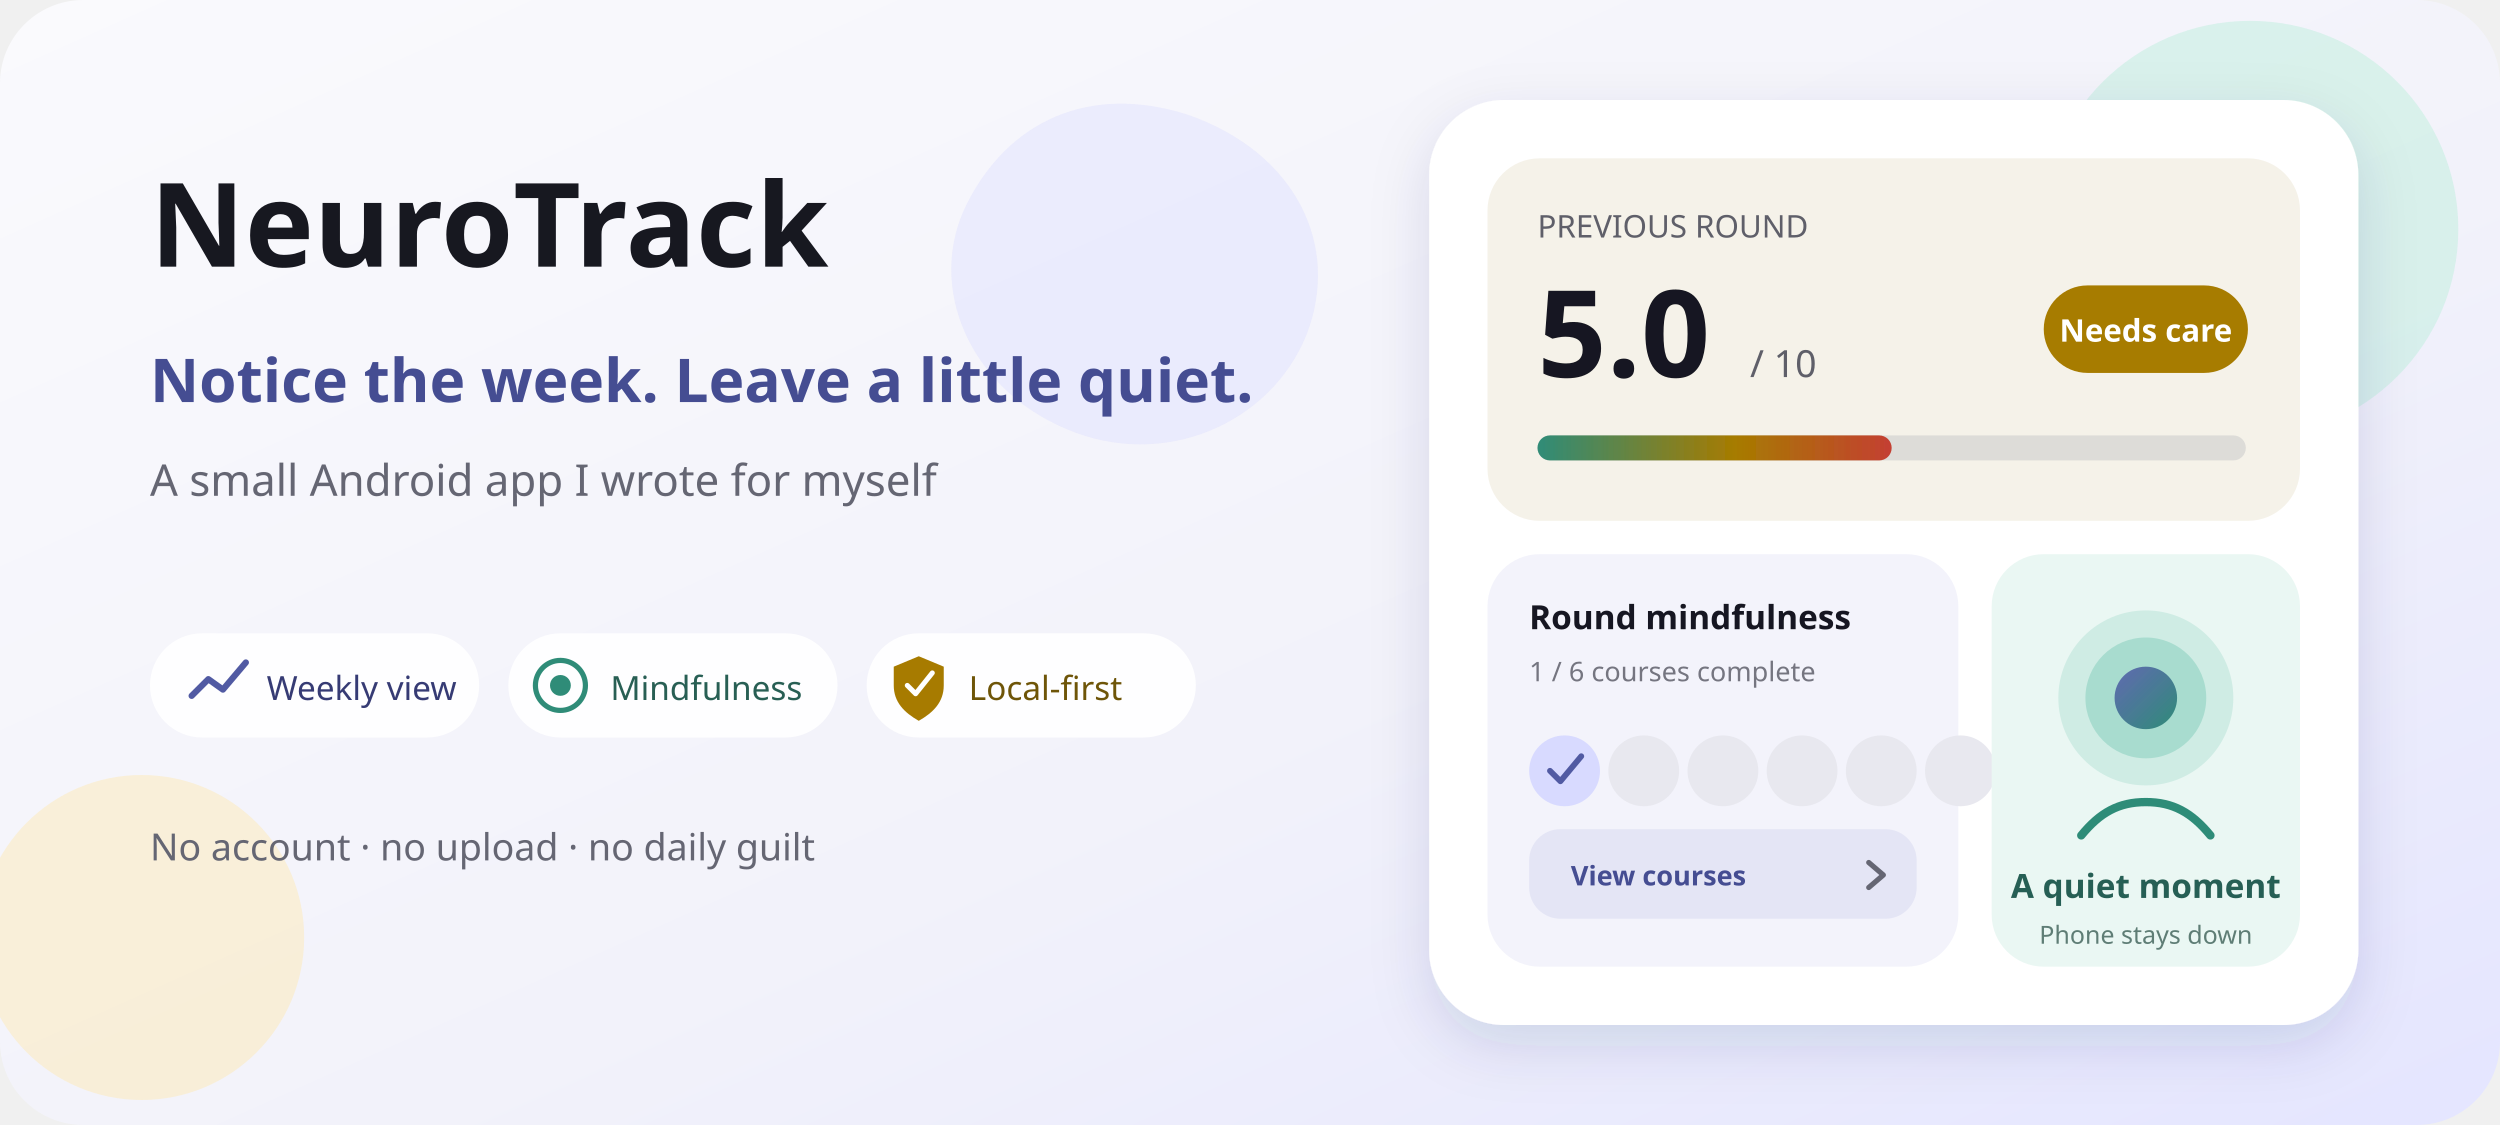
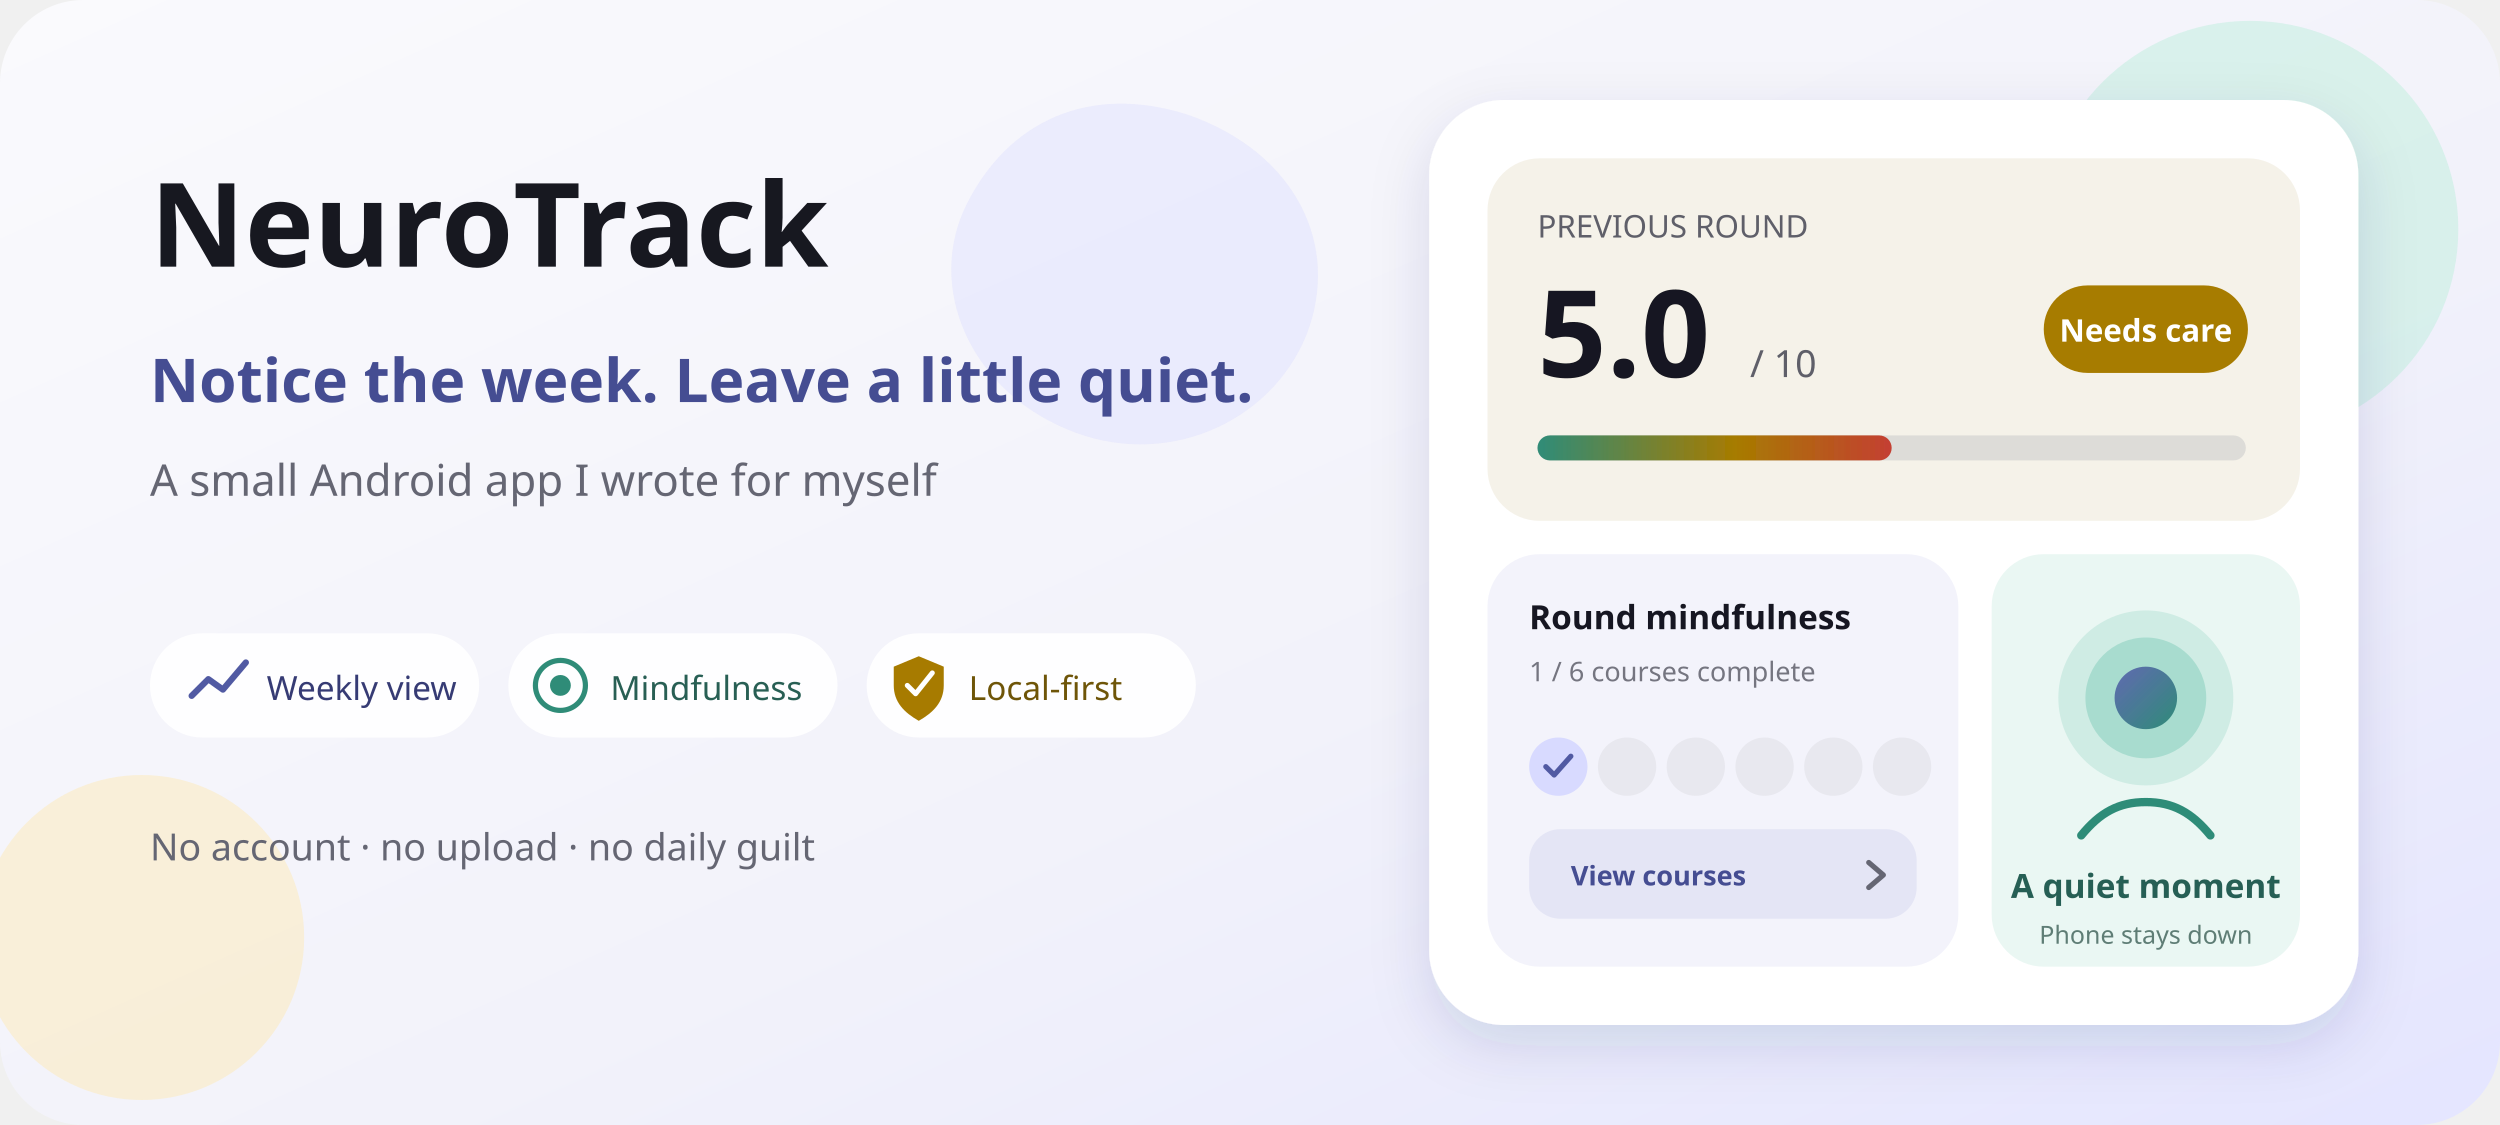
<svg xmlns="http://www.w3.org/2000/svg" width="100%" height="auto" viewBox="0 0 1200 540" preserveAspectRatio="xMidYMid meet" style="display:block;max-width:1200px" role="img" aria-labelledby="title desc">
  <defs>
    <linearGradient id="bg" x1="0" y1="0" x2="1" y2="1">
      <stop offset="0" stop-color="#FAFAFD" />
      <stop offset="0.58" stop-color="#F2F2FA" />
      <stop offset="1" stop-color="#E4E5FF" />
    </linearGradient>
    <linearGradient id="pressure" x1="0" y1="0" x2="1" y2="0">
      <stop offset="0" stop-color="#2F8C78" />
      <stop offset="0.56" stop-color="#A77B00" />
      <stop offset="1" stop-color="#C43F32" />
    </linearGradient>
    <linearGradient id="practice" x1="0" y1="0" x2="1" y2="1">
      <stop offset="0" stop-color="#6169B1" />
      <stop offset="1" stop-color="#2F8C78" />
    </linearGradient>
    <filter id="shadow" x="-15%" y="-15%" width="130%" height="135%">
      <feDropShadow dx="0" dy="10" stdDeviation="14" flood-color="#262B61" flood-opacity="0.13" />
    </filter>
  </defs>
  <rect width="1200" height="540" rx="40" fill="url(#bg)" />
  <circle cx="1080" cy="110" r="100" fill="#BCEEDC" opacity="0.48" />
  <circle cx="68" cy="450" r="78" fill="#FFE7A9" opacity="0.42" />
  <path d="M570 55c52 18 74 63 57 106-17 42-68 65-115 45-46-19-68-68-48-108 20-40 59-58 106-43Z" fill="#DCDDFE" opacity="0.42" />
  <g transform="translate(72 0)">
    <text x="0" y="128" fill="#171820" font-family="Segoe UI, sans-serif" font-size="56" font-weight="700">NeuroTrack</text>
    <text x="0" y="193" fill="#454D92" font-family="Segoe UI, sans-serif" font-size="29" font-weight="650">Notice the week. Leave a little quiet.</text>
    <text x="0" y="238" fill="#656673" font-family="Segoe UI, sans-serif" font-size="21">A small Android app I wrote for myself</text>
    <g transform="translate(0 304)">
      <g>
        <rect width="158" height="50" rx="25" fill="#FFFFFF" opacity="0.94" />
        <path d="M20 30l8-8 7 5 11-13" fill="none" stroke="#515AA3" stroke-width="3" stroke-linecap="round" stroke-linejoin="round" />
        <text x="56" y="32" fill="#363B74" font-family="Segoe UI, sans-serif" font-size="16">Weekly view</text>
      </g>
      <g transform="translate(172 0)">
        <rect width="158" height="50" rx="25" fill="#FFFFFF" opacity="0.94" />
        <circle cx="25" cy="25" r="12" fill="none" stroke="#2F8C78" stroke-width="2.5" />
        <circle cx="25" cy="25" r="5" fill="#2F8C78" />
        <text x="49" y="32" fill="#285F54" font-family="Segoe UI, sans-serif" font-size="16">Mindfulness</text>
      </g>
      <g transform="translate(344 0)">
        <rect width="158" height="50" rx="25" fill="#FFFFFF" opacity="0.94" />
        <path d="M25 11l12 5v9c0 8-5 13-12 17-7-4-12-9-12-17v-9l12-5Z" fill="#A77B00" />
        <path d="M19.5 25l4 4 8-10" fill="none" stroke="#FFF" stroke-width="2.4" stroke-linecap="round" stroke-linejoin="round" />
        <text x="49" y="32" fill="#6E5508" font-family="Segoe UI, sans-serif" font-size="16">Local-first</text>
      </g>
    </g>
    <text x="0" y="413" fill="#656673" font-family="Segoe UI, sans-serif" font-size="18">No account · no upload · no daily guilt</text>
  </g>
  <g transform="translate(686 48)" filter="url(#shadow)">
    <rect width="446" height="444" rx="36" fill="#FFFFFF" />
    <g transform="translate(28 28)">
      <rect width="390" height="174" rx="25" fill="#F5F2E9" />
      <text x="24" y="38" fill="#5E5F69" font-family="Segoe UI, sans-serif" font-size="15">PREVIOUS ROUND</text>
      <text x="24" y="105" fill="#171820" font-family="Segoe UI, sans-serif" font-size="58" font-weight="700">5.0</text>
      <text x="126" y="105" fill="#5E5F69" font-family="Segoe UI, sans-serif" font-size="18">/ 10</text>
      <rect x="267" y="61" width="98" height="42" rx="21" fill="#A77B00" />
      <text x="316" y="88" text-anchor="middle" fill="#FFFFFF" font-family="Segoe UI, sans-serif" font-size="15" font-weight="600">Needs care</text>
      <rect x="24" y="133" width="340" height="12" rx="6" fill="#DDDCD8" />
      <rect x="24" y="133" width="170" height="12" rx="6" fill="url(#pressure)" />
    </g>
    <g transform="translate(28 218)">
      <rect width="226" height="198" rx="25" fill="#F3F3FB" />
      <text x="20" y="36" fill="#171820" font-family="Segoe UI, sans-serif" font-size="16" font-weight="600">Round mindfulness</text>
      <text x="20" y="61" fill="#747580" font-family="Segoe UI, sans-serif" font-size="13">1 / 6 courses complete</text>
-       <g transform="translate(20 82)">
-         <circle cx="17" cy="22" r="17" fill="#D8DAFF" />
-         <path d="M10 22l5 5 10-12" fill="none" stroke="#515AA3" stroke-width="2.8" stroke-linecap="round" stroke-linejoin="round" />
-         <circle cx="55" cy="22" r="17" fill="#E8E8EF" />
-         <circle cx="93" cy="22" r="17" fill="#E8E8EF" />
-         <circle cx="131" cy="22" r="17" fill="#E8E8EF" />
-         <circle cx="169" cy="22" r="17" fill="#E8E8EF" />
-         <circle cx="207" cy="22" r="17" fill="#E8E8EF" />
+       <g transform="translate(20 84)">
+         <circle cx="14" cy="18" r="14" fill="#D8DAFF" />
+         <path d="M8 18l4 4 8-9" fill="none" stroke="#515AA3" stroke-width="2.5" stroke-linecap="round" stroke-linejoin="round" />
+         <circle cx="47" cy="18" r="14" fill="#E8E8EF" />
+         <circle cx="80" cy="18" r="14" fill="#E8E8EF" />
+         <circle cx="113" cy="18" r="14" fill="#E8E8EF" />
+         <circle cx="146" cy="18" r="14" fill="#E8E8EF" />
+         <circle cx="179" cy="18" r="14" fill="#E8E8EF" />
      </g>
      <rect x="20" y="132" width="186" height="43" rx="15" fill="#E4E5F5" />
      <text x="40" y="159" fill="#454D92" font-family="Segoe UI, sans-serif" font-size="13" font-weight="600">View courses</text>
      <path d="M183 148l7 6-7 6" fill="none" stroke="#656673" stroke-width="2.5" stroke-linecap="round" stroke-linejoin="round" />
    </g>
    <g transform="translate(270 218)">
      <rect width="148" height="198" rx="25" fill="#EAF7F3" />
      <circle cx="74" cy="69" r="42" fill="#CFECE4" />
      <circle cx="74" cy="69" r="29" fill="#A8DCCF" />
      <circle cx="74" cy="69" r="15" fill="url(#practice)" />
      <path d="M43 135c9-11 18-16 31-16s22 5 31 16" fill="none" stroke="#2F8C78" stroke-width="4" stroke-linecap="round" />
      <text x="74" y="165" text-anchor="middle" fill="#285F54" font-family="Segoe UI, sans-serif" font-size="16" font-weight="600">A quiet moment</text>
      <text x="74" y="187" text-anchor="middle" fill="#5E7D75" font-family="Segoe UI, sans-serif" font-size="12">Phone stays down</text>
    </g>
  </g>
</svg>
